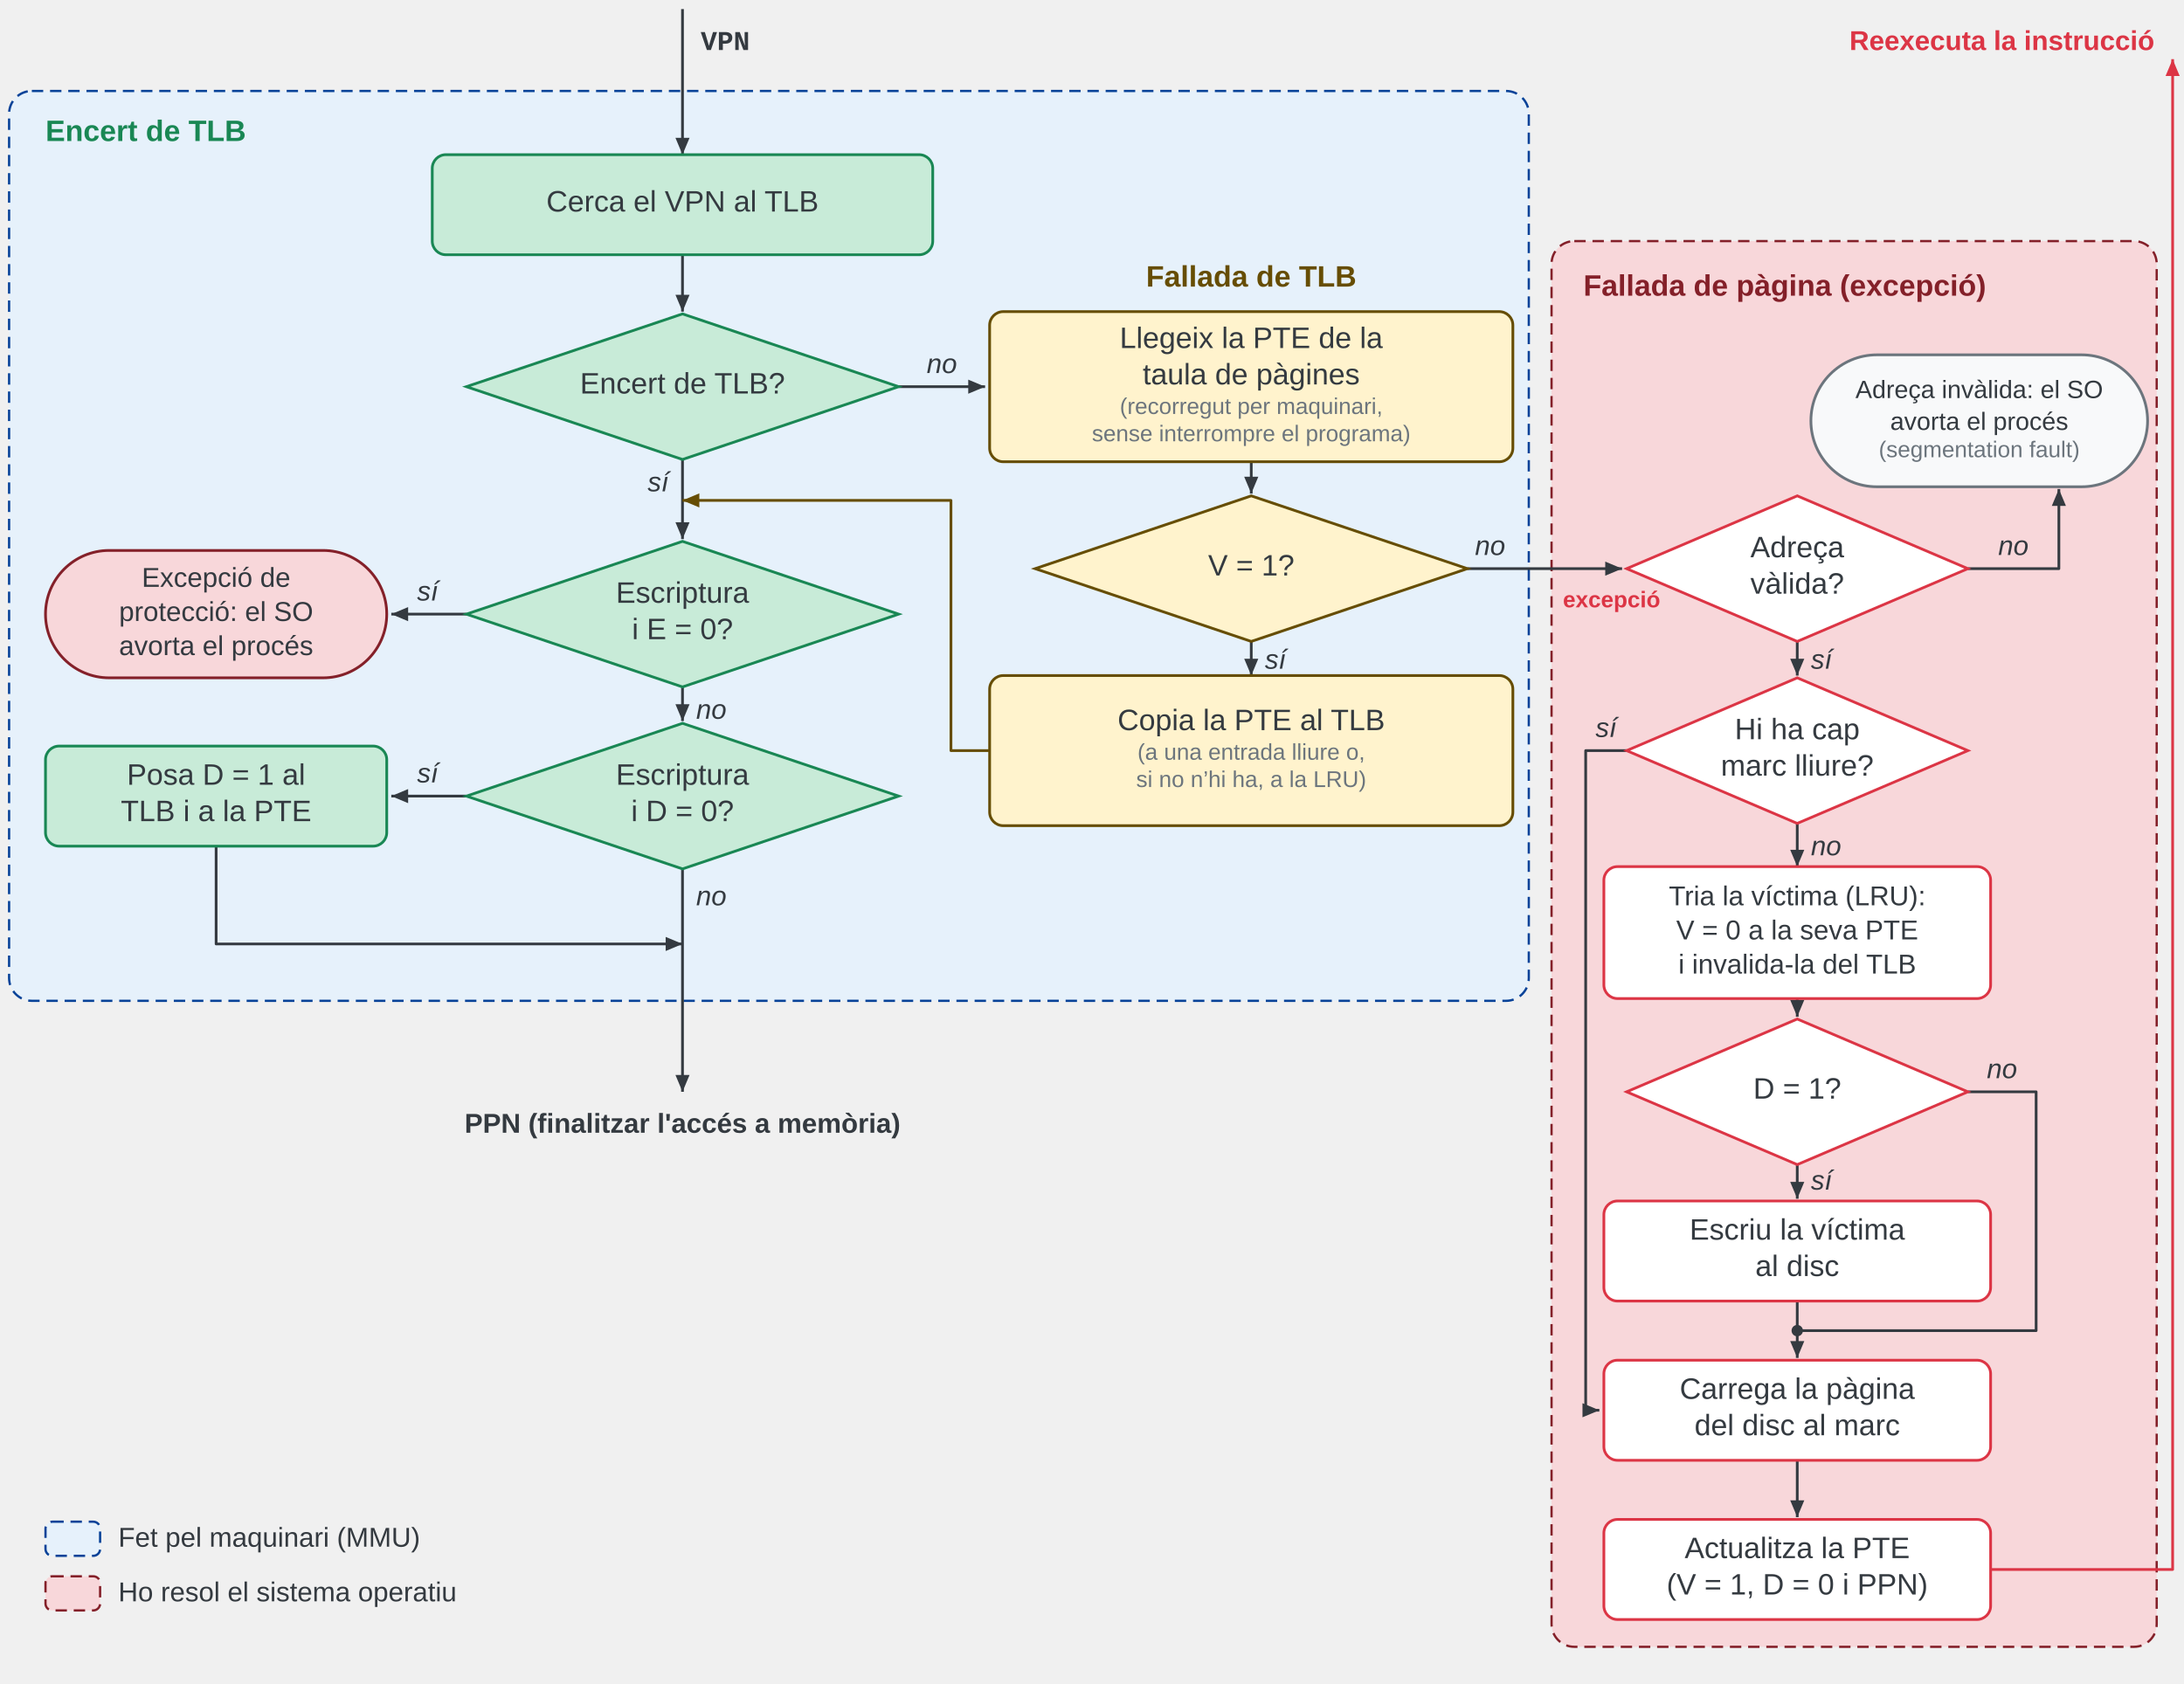
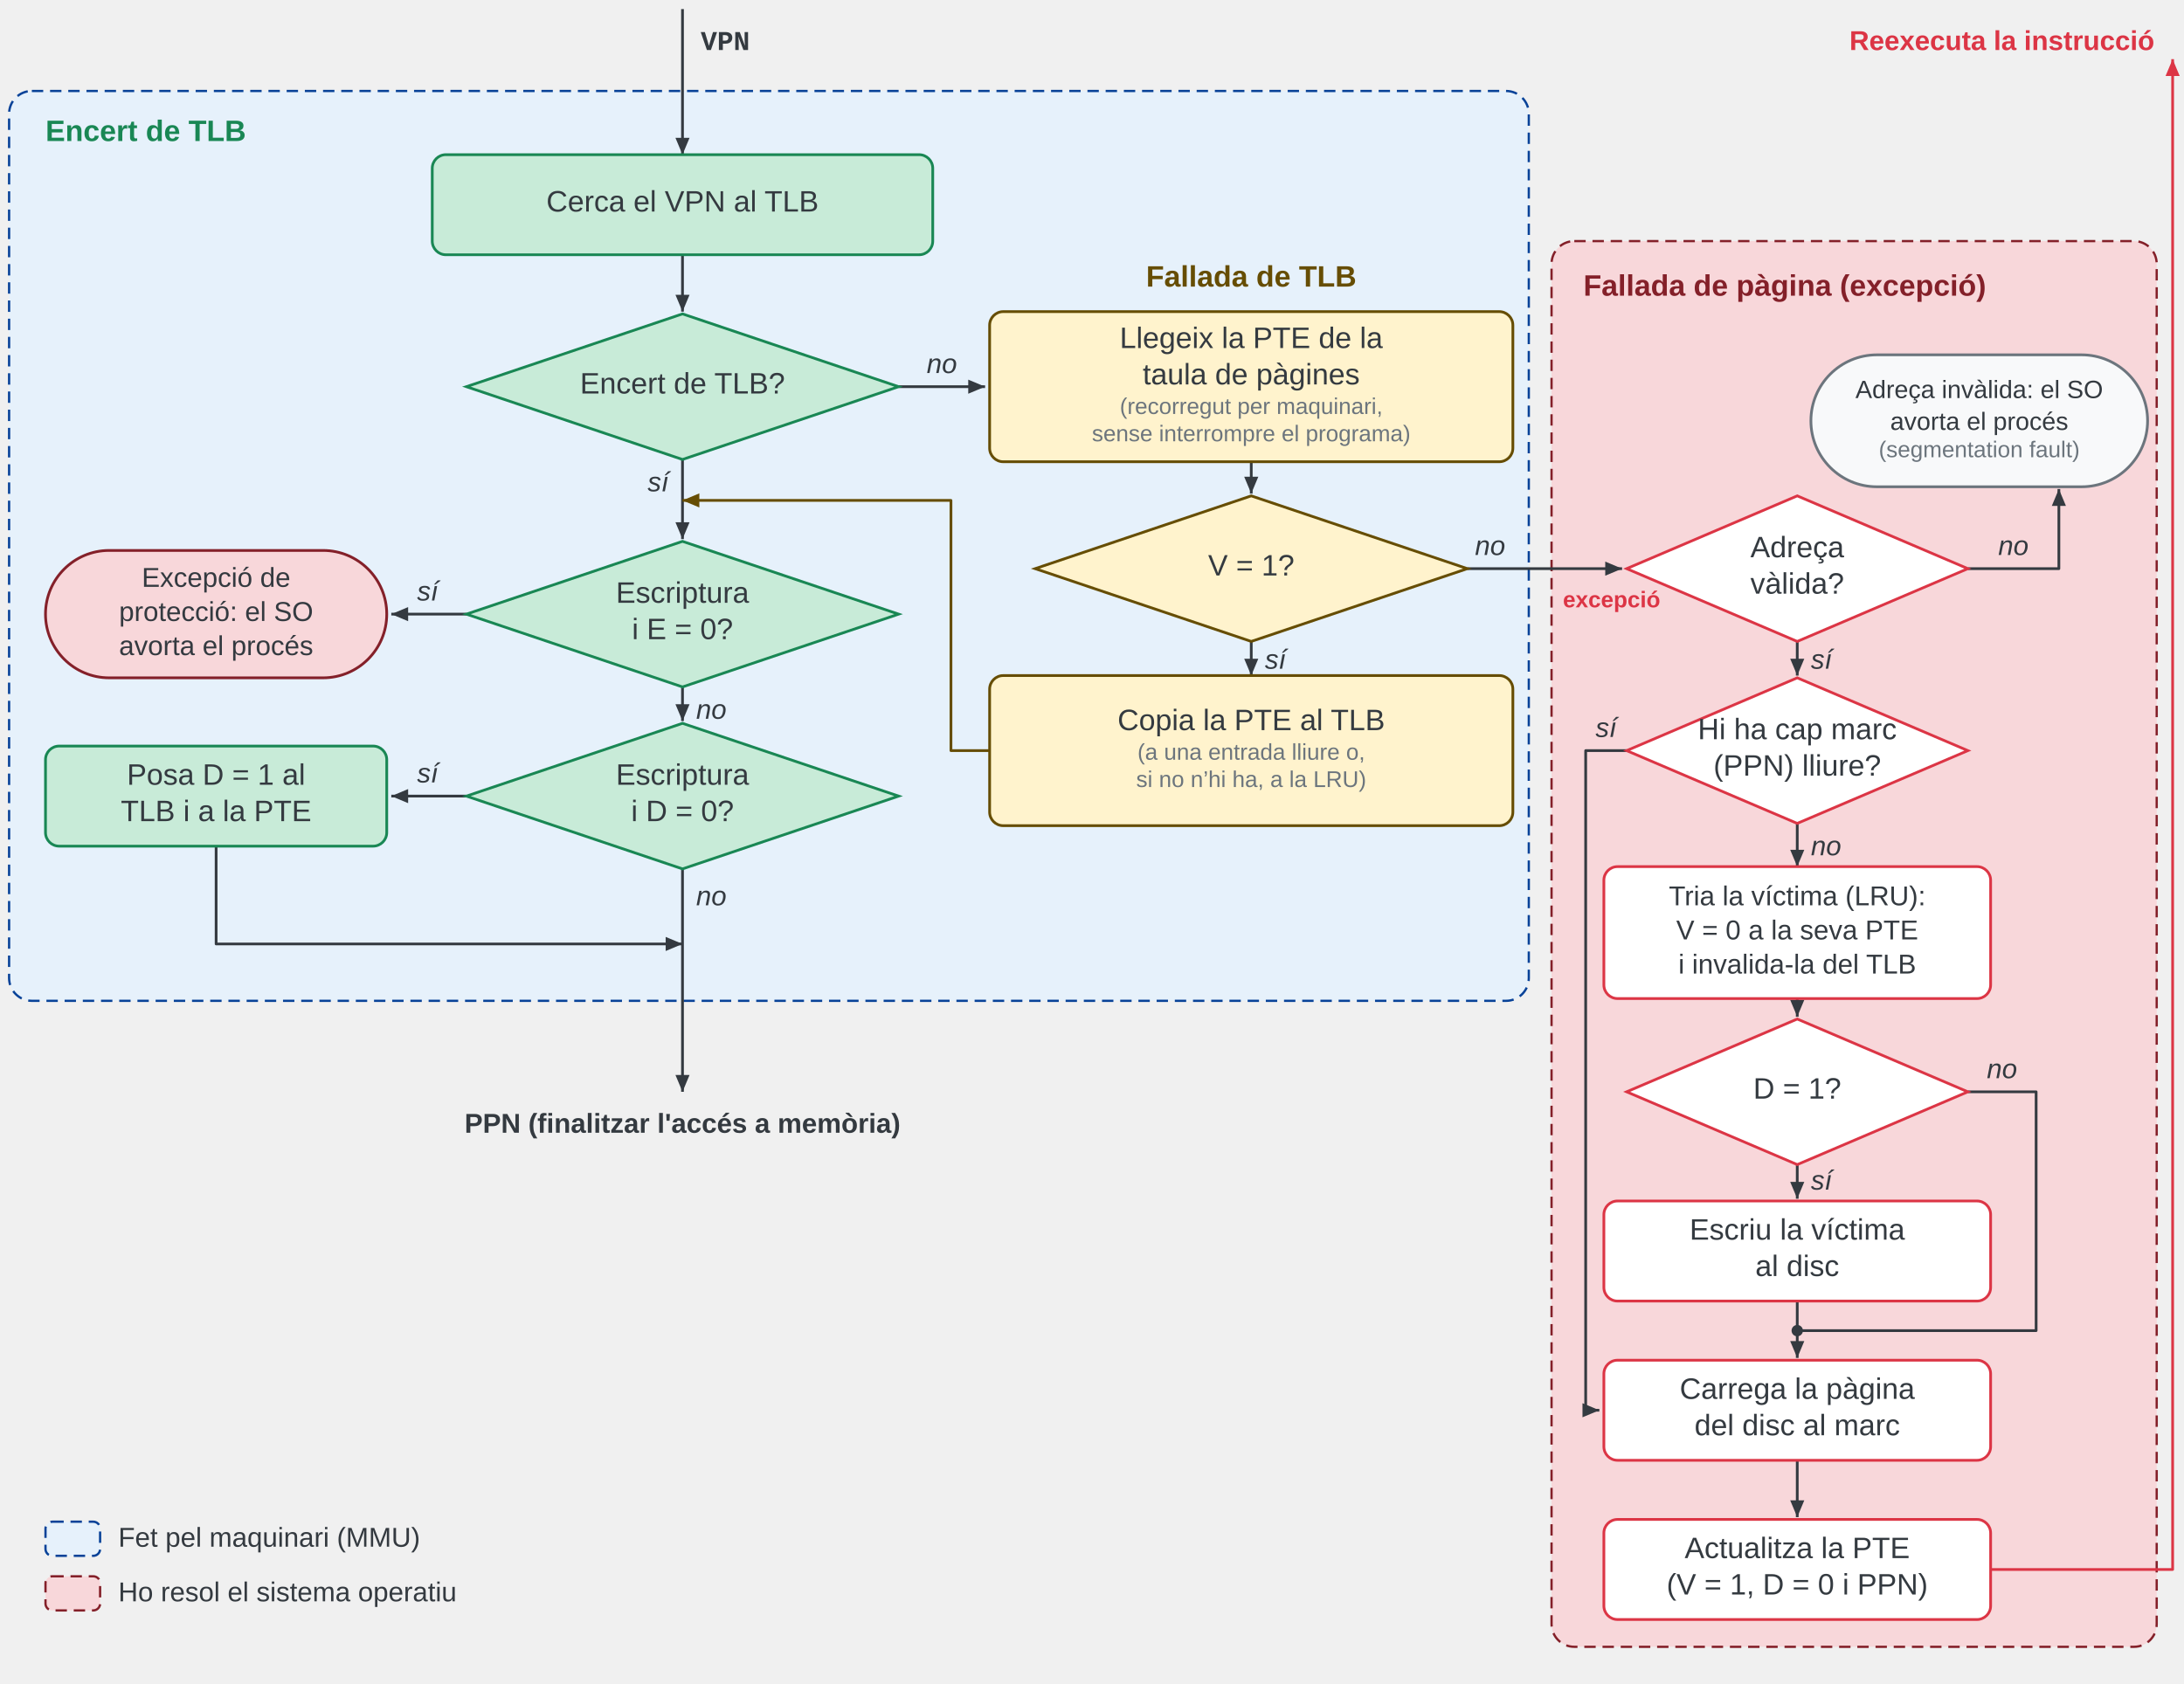
<svg xmlns="http://www.w3.org/2000/svg" width="100%" viewBox="0 0 960 740" role="img">
  <g transform="translate(0,40)">
    <rect x="4" y="0" width="668" height="400" rx="10" fill="#e6f1fb" stroke="#084298" stroke-width="1" stroke-dasharray="5 3" />
    <rect x="682" y="66" width="266" height="618" rx="10" fill="#f8d7da" stroke="#842029" stroke-width="1" stroke-dasharray="5 3" />
    <polyline points="300,-36 300,28" fill="none" stroke="#343a40" stroke-width="1.2" stroke-linejoin="round" />
    <polygon points="300,28 296.9,20.6 303.1,20.6" fill="#343a40" />
    <polyline points="300,72 300,97" fill="none" stroke="#343a40" stroke-width="1.2" stroke-linejoin="round" />
    <polygon points="300,97 296.9,89.6 303.1,89.6" fill="#343a40" />
    <polyline points="300,162 300,197" fill="none" stroke="#343a40" stroke-width="1.2" stroke-linejoin="round" />
    <polygon points="300,197 296.9,189.6 303.1,189.6" fill="#343a40" />
    <polyline points="395,130 433,130" fill="none" stroke="#343a40" stroke-width="1.2" stroke-linejoin="round" />
    <polygon points="433,130 425.6,133.1 425.6,126.9" fill="#343a40" />
    <polyline points="205,230 172,230" fill="none" stroke="#343a40" stroke-width="1.2" stroke-linejoin="round" />
    <polygon points="172,230 179.4,226.9 179.4,233.1" fill="#343a40" />
    <polyline points="300,262 300,277" fill="none" stroke="#343a40" stroke-width="1.2" stroke-linejoin="round" />
    <polygon points="300,277 296.9,269.6 303.1,269.6" fill="#343a40" />
    <polyline points="205,310 172,310" fill="none" stroke="#343a40" stroke-width="1.2" stroke-linejoin="round" />
    <polygon points="172,310 179.4,306.9 179.4,313.1" fill="#343a40" />
    <polyline points="95,332 95,375 300,375" fill="none" stroke="#343a40" stroke-width="1.2" stroke-linejoin="round" />
    <polygon points="300,375 292.6,378.1 292.6,371.9" fill="#343a40" />
    <polyline points="300,342 300,440" fill="none" stroke="#343a40" stroke-width="1.2" stroke-linejoin="round" />
    <polygon points="300,440 296.9,432.6 303.1,432.6" fill="#343a40" />
    <polyline points="550,163 550,177" fill="none" stroke="#343a40" stroke-width="1.2" stroke-linejoin="round" />
    <polygon points="550,177 546.9,169.6 553.1,169.6" fill="#343a40" />
    <polyline points="550,242 550,257" fill="none" stroke="#343a40" stroke-width="1.2" stroke-linejoin="round" />
    <polygon points="550,257 546.9,249.6 553.1,249.6" fill="#343a40" />
    <polyline points="645,210 713,210" fill="none" stroke="#343a40" stroke-width="1.2" stroke-linejoin="round" />
    <polygon points="713,210 705.6,213.1 705.6,206.9" fill="#343a40" />
    <polyline points="435,290 418,290 418,180 300,180" fill="none" stroke="#664d03" stroke-width="1.2" stroke-linejoin="round" />
    <polygon points="300,180 307.4,176.9 307.4,183.1" fill="#664d03" />
    <polyline points="865,210 905,210 905,175" fill="none" stroke="#343a40" stroke-width="1.2" stroke-linejoin="round" />
    <polygon points="905,175 908.1,182.4 901.9,182.4" fill="#343a40" />
    <polyline points="790,242 790,257" fill="none" stroke="#343a40" stroke-width="1.2" stroke-linejoin="round" />
    <polygon points="790,257 786.9,249.6 793.1,249.6" fill="#343a40" />
    <polyline points="715,290 697,290 697,580 703,580" fill="none" stroke="#343a40" stroke-width="1.2" stroke-linejoin="round" />
    <polygon points="703,580 695.6,583.1 695.6,576.9" fill="#343a40" />
    <polyline points="790,322 790,341" fill="none" stroke="#343a40" stroke-width="1.2" stroke-linejoin="round" />
    <polygon points="790,341 786.9,333.6 793.1,333.6" fill="#343a40" />
    <polyline points="790,399 790,407" fill="none" stroke="#343a40" stroke-width="1.2" stroke-linejoin="round" />
    <polygon points="790,407 786.9,399.6 793.1,399.6" fill="#343a40" />
    <polyline points="790,472 790,487" fill="none" stroke="#343a40" stroke-width="1.2" stroke-linejoin="round" />
    <polygon points="790,487 786.9,479.6 793.1,479.6" fill="#343a40" />
    <polyline points="865,440 895,440 895,545.0 790,545.0" fill="none" stroke="#343a40" stroke-width="1.2" stroke-linejoin="round" />
    <circle cx="790" cy="545.0" r="2.5" fill="#343a40" />
    <polyline points="790,532 790,557" fill="none" stroke="#343a40" stroke-width="1.2" stroke-linejoin="round" />
    <polygon points="790,557 786.9,549.6 793.1,549.6" fill="#343a40" />
    <polyline points="790,602 790,627" fill="none" stroke="#343a40" stroke-width="1.2" stroke-linejoin="round" />
    <polygon points="790,627 786.9,619.6 793.1,619.6" fill="#343a40" />
    <polyline points="875,650 955,650 955,-14" fill="none" stroke="#dc3545" stroke-width="1.2" stroke-linejoin="round" />
    <polygon points="955,-14 958.1,-6.6 951.9,-6.6" fill="#dc3545" />
    <text x="294" y="176" font-family="'Liberation Sans', Arial, Helvetica, sans-serif" font-size="12" fill="#343a40" text-anchor="end" font-style="italic">sí</text>
    <text x="414" y="124" font-family="'Liberation Sans', Arial, Helvetica, sans-serif" font-size="12" fill="#343a40" text-anchor="middle" font-style="italic">no</text>
    <text x="188" y="224" font-family="'Liberation Sans', Arial, Helvetica, sans-serif" font-size="12" fill="#343a40" text-anchor="middle" font-style="italic">sí</text>
    <text x="306" y="276" font-family="'Liberation Sans', Arial, Helvetica, sans-serif" font-size="12" fill="#343a40" text-anchor="start" font-style="italic">no</text>
    <text x="188" y="304" font-family="'Liberation Sans', Arial, Helvetica, sans-serif" font-size="12" fill="#343a40" text-anchor="middle" font-style="italic">sí</text>
    <text x="306" y="358" font-family="'Liberation Sans', Arial, Helvetica, sans-serif" font-size="12" fill="#343a40" text-anchor="start" font-style="italic">no</text>
    <text x="556" y="254" font-family="'Liberation Sans', Arial, Helvetica, sans-serif" font-size="12" fill="#343a40" text-anchor="start" font-style="italic">sí</text>
    <text x="655" y="204" font-family="'Liberation Sans', Arial, Helvetica, sans-serif" font-size="12" fill="#343a40" text-anchor="middle" font-style="italic">no</text>
    <text x="796" y="254" font-family="'Liberation Sans', Arial, Helvetica, sans-serif" font-size="12" fill="#343a40" text-anchor="start" font-style="italic">sí</text>
    <text x="885" y="204" font-family="'Liberation Sans', Arial, Helvetica, sans-serif" font-size="12" fill="#343a40" text-anchor="middle" font-style="italic">no</text>
    <text x="706" y="284" font-family="'Liberation Sans', Arial, Helvetica, sans-serif" font-size="12" fill="#343a40" text-anchor="middle" font-style="italic">sí</text>
    <text x="796" y="336" font-family="'Liberation Sans', Arial, Helvetica, sans-serif" font-size="12" fill="#343a40" text-anchor="start" font-style="italic">no</text>
    <text x="796" y="483" font-family="'Liberation Sans', Arial, Helvetica, sans-serif" font-size="12" fill="#343a40" text-anchor="start" font-style="italic">sí</text>
    <text x="880" y="434" font-family="'Liberation Sans', Arial, Helvetica, sans-serif" font-size="12" fill="#343a40" text-anchor="middle" font-style="italic">no</text>
    <text x="687" y="227" font-family="'Liberation Sans', Arial, Helvetica, sans-serif" font-size="10" fill="#dc3545" text-anchor="start" font-weight="bold">excepció</text>
    <text x="308" y="-18" font-family="'Liberation Mono', 'Courier New', Courier, monospace" font-size="12" fill="#343a40" text-anchor="start" font-weight="bold">VPN</text>
    <text x="300" y="458" font-family="'Liberation Sans', Arial, Helvetica, sans-serif" font-size="12" fill="#343a40" text-anchor="middle" font-weight="bold">PPN (finalitzar l'accés a memòria)</text>
    <text x="947" y="-18" font-family="'Liberation Sans', Arial, Helvetica, sans-serif" font-size="12" fill="#dc3545" text-anchor="end" font-weight="bold">Reexecuta la instrucció</text>
    <rect x="190.0" y="28.0" width="220" height="44" rx="6" fill="#c8ebd8" stroke="#198754" stroke-width="1.2" />
    <text x="300" y="53" font-family="'Liberation Sans', Arial, Helvetica, sans-serif" font-size="13" fill="#343a40" text-anchor="middle">Cerca el VPN al TLB</text>
    <polygon points="300,98.0 395.0,130 300,162.0 205.0,130" fill="#c8ebd8" stroke="#198754" stroke-width="1.2" />
    <text x="300" y="133" font-family="'Liberation Sans', Arial, Helvetica, sans-serif" font-size="13" fill="#343a40" text-anchor="middle">Encert de TLB?</text>
    <polygon points="300,198.0 395.0,230 300,262.0 205.0,230" fill="#c8ebd8" stroke="#198754" stroke-width="1.2" />
    <text x="300" y="225" font-family="'Liberation Sans', Arial, Helvetica, sans-serif" font-size="13" fill="#343a40" text-anchor="middle">Escriptura</text>
    <text x="300" y="241" font-family="'Liberation Sans', Arial, Helvetica, sans-serif" font-size="13" fill="#343a40" text-anchor="middle">i E = 0?</text>
    <polygon points="300,278.0 395.0,310 300,342.0 205.0,310" fill="#c8ebd8" stroke="#198754" stroke-width="1.2" />
    <text x="300" y="305" font-family="'Liberation Sans', Arial, Helvetica, sans-serif" font-size="13" fill="#343a40" text-anchor="middle">Escriptura</text>
    <text x="300" y="321" font-family="'Liberation Sans', Arial, Helvetica, sans-serif" font-size="13" fill="#343a40" text-anchor="middle">i D = 0?</text>
    <rect x="20.0" y="202.0" width="150" height="56" rx="28.0" fill="#f8d7da" stroke="#842029" stroke-width="1.2" />
    <text x="95" y="218" font-family="'Liberation Sans', Arial, Helvetica, sans-serif" font-size="12" fill="#343a40" text-anchor="middle">Excepció de</text>
    <text x="95" y="233" font-family="'Liberation Sans', Arial, Helvetica, sans-serif" font-size="12" fill="#343a40" text-anchor="middle">protecció: el SO</text>
    <text x="95" y="248" font-family="'Liberation Sans', Arial, Helvetica, sans-serif" font-size="12" fill="#343a40" text-anchor="middle">avorta el procés</text>
    <rect x="20.0" y="288.0" width="150" height="44" rx="6" fill="#c8ebd8" stroke="#198754" stroke-width="1.2" />
    <text x="95" y="305" font-family="'Liberation Sans', Arial, Helvetica, sans-serif" font-size="13" fill="#343a40" text-anchor="middle">Posa D = 1 al</text>
    <text x="95" y="321" font-family="'Liberation Sans', Arial, Helvetica, sans-serif" font-size="13" fill="#343a40" text-anchor="middle">TLB i a la PTE</text>
    <rect x="435.0" y="97.0" width="230" height="66" rx="6" fill="#fff3cd" stroke="#664d03" stroke-width="1.2" />
    <text x="550" y="113" font-family="'Liberation Sans', Arial, Helvetica, sans-serif" font-size="13" fill="#343a40" text-anchor="middle">Llegeix la PTE de la</text>
    <text x="550" y="129" font-family="'Liberation Sans', Arial, Helvetica, sans-serif" font-size="13" fill="#343a40" text-anchor="middle">taula de pàgines</text>
    <text x="550" y="142" font-family="'Liberation Sans', Arial, Helvetica, sans-serif" font-size="10" fill="#6c757d" text-anchor="middle">(recorregut per maquinari,</text>
    <text x="550" y="154" font-family="'Liberation Sans', Arial, Helvetica, sans-serif" font-size="10" fill="#6c757d" text-anchor="middle">sense interrompre el programa)</text>
    <polygon points="550,178.0 645.0,210 550,242.0 455.0,210" fill="#fff3cd" stroke="#664d03" stroke-width="1.2" />
    <text x="550" y="213" font-family="'Liberation Sans', Arial, Helvetica, sans-serif" font-size="13" fill="#343a40" text-anchor="middle">V = 1?</text>
    <rect x="435.0" y="257.0" width="230" height="66" rx="6" fill="#fff3cd" stroke="#664d03" stroke-width="1.2" />
    <text x="550" y="281" font-family="'Liberation Sans', Arial, Helvetica, sans-serif" font-size="13" fill="#343a40" text-anchor="middle">Copia la PTE al TLB</text>
    <text x="550" y="294" font-family="'Liberation Sans', Arial, Helvetica, sans-serif" font-size="10" fill="#6c757d" text-anchor="middle">(a una entrada lliure o,</text>
    <text x="550" y="306" font-family="'Liberation Sans', Arial, Helvetica, sans-serif" font-size="10" fill="#6c757d" text-anchor="middle">si no n’hi ha, a la LRU)</text>
    <polygon points="790,178.0 865.0,210 790,242.0 715.0,210" fill="#ffffff" stroke="#dc3545" stroke-width="1.2" />
    <text x="790" y="205" font-family="'Liberation Sans', Arial, Helvetica, sans-serif" font-size="13" fill="#343a40" text-anchor="middle">Adreça</text>
    <text x="790" y="221" font-family="'Liberation Sans', Arial, Helvetica, sans-serif" font-size="13" fill="#343a40" text-anchor="middle">vàlida?</text>
    <rect x="796.0" y="116.0" width="148" height="58" rx="29.0" fill="#f8f9fa" stroke="#6c757d" stroke-width="1.2" />
    <text x="870" y="135" font-family="'Liberation Sans', Arial, Helvetica, sans-serif" font-size="11" fill="#343a40" text-anchor="middle">Adreça invàlida: el SO</text>
    <text x="870" y="149" font-family="'Liberation Sans', Arial, Helvetica, sans-serif" font-size="11" fill="#343a40" text-anchor="middle">avorta el procés</text>
    <text x="870" y="161" font-family="'Liberation Sans', Arial, Helvetica, sans-serif" font-size="10" fill="#6c757d" text-anchor="middle">(segmentation fault)</text>
    <polygon points="790,258.0 865.0,290 790,322.0 715.0,290" fill="#ffffff" stroke="#dc3545" stroke-width="1.2" />
-     <text x="790" y="285" font-family="'Liberation Sans', Arial, Helvetica, sans-serif" font-size="13" fill="#343a40" text-anchor="middle">Hi ha cap</text>
-     <text x="790" y="301" font-family="'Liberation Sans', Arial, Helvetica, sans-serif" font-size="13" fill="#343a40" text-anchor="middle">marc lliure?</text>
+     <text x="790" y="285" font-family="'Liberation Sans', Arial, Helvetica, sans-serif" font-size="13" fill="#343a40" text-anchor="middle">Hi ha cap marc</text>
+     <text x="790" y="301" font-family="'Liberation Sans', Arial, Helvetica, sans-serif" font-size="13" fill="#343a40" text-anchor="middle">(PPN) lliure?</text>
    <rect x="705.0" y="341.0" width="170" height="58" rx="6" fill="#ffffff" stroke="#dc3545" stroke-width="1.2" />
    <text x="790" y="358" font-family="'Liberation Sans', Arial, Helvetica, sans-serif" font-size="12" fill="#343a40" text-anchor="middle">Tria la víctima (LRU):</text>
    <text x="790" y="373" font-family="'Liberation Sans', Arial, Helvetica, sans-serif" font-size="12" fill="#343a40" text-anchor="middle">V = 0 a la seva PTE</text>
    <text x="790" y="388" font-family="'Liberation Sans', Arial, Helvetica, sans-serif" font-size="12" fill="#343a40" text-anchor="middle">i invalida-la del TLB</text>
    <polygon points="790,408.0 865.0,440 790,472.0 715.0,440" fill="#ffffff" stroke="#dc3545" stroke-width="1.2" />
    <text x="790" y="443" font-family="'Liberation Sans', Arial, Helvetica, sans-serif" font-size="13" fill="#343a40" text-anchor="middle">D = 1?</text>
    <rect x="705.0" y="488.0" width="170" height="44" rx="6" fill="#ffffff" stroke="#dc3545" stroke-width="1.2" />
    <text x="790" y="505" font-family="'Liberation Sans', Arial, Helvetica, sans-serif" font-size="13" fill="#343a40" text-anchor="middle">Escriu la víctima</text>
    <text x="790" y="521" font-family="'Liberation Sans', Arial, Helvetica, sans-serif" font-size="13" fill="#343a40" text-anchor="middle">al disc</text>
    <rect x="705.0" y="558.0" width="170" height="44" rx="6" fill="#ffffff" stroke="#dc3545" stroke-width="1.2" />
    <text x="790" y="575" font-family="'Liberation Sans', Arial, Helvetica, sans-serif" font-size="13" fill="#343a40" text-anchor="middle">Carrega la pàgina</text>
    <text x="790" y="591" font-family="'Liberation Sans', Arial, Helvetica, sans-serif" font-size="13" fill="#343a40" text-anchor="middle">del disc al marc</text>
    <rect x="705.0" y="628.0" width="170" height="44" rx="6" fill="#ffffff" stroke="#dc3545" stroke-width="1.2" />
    <text x="790" y="645" font-family="'Liberation Sans', Arial, Helvetica, sans-serif" font-size="13" fill="#343a40" text-anchor="middle">Actualitza la PTE</text>
    <text x="790" y="661" font-family="'Liberation Sans', Arial, Helvetica, sans-serif" font-size="13" fill="#343a40" text-anchor="middle">(V = 1, D = 0 i PPN)</text>
    <text x="550" y="86" font-family="'Liberation Sans', Arial, Helvetica, sans-serif" font-size="13" fill="#664d03" text-anchor="middle" font-weight="bold">Fallada de TLB</text>
    <text x="696" y="90" font-family="'Liberation Sans', Arial, Helvetica, sans-serif" font-size="13" fill="#842029" text-anchor="start" font-weight="bold">Fallada de pàgina (excepció)</text>
    <text x="20" y="22" font-family="'Liberation Sans', Arial, Helvetica, sans-serif" font-size="13" fill="#198754" text-anchor="start" font-weight="bold">Encert de TLB</text>
    <rect x="20" y="629" width="24" height="15" rx="3" fill="#e6f1fb" stroke="#084298" stroke-width="1" stroke-dasharray="5 3" />
    <text x="52" y="640" font-family="'Liberation Sans', Arial, Helvetica, sans-serif" font-size="12" fill="#343a40" text-anchor="start">Fet pel maquinari (MMU)</text>
    <rect x="20" y="653" width="24" height="15" rx="3" fill="#f8d7da" stroke="#842029" stroke-width="1" stroke-dasharray="5 3" />
    <text x="52" y="664" font-family="'Liberation Sans', Arial, Helvetica, sans-serif" font-size="12" fill="#343a40" text-anchor="start">Ho resol el sistema operatiu</text>
  </g>
</svg>
